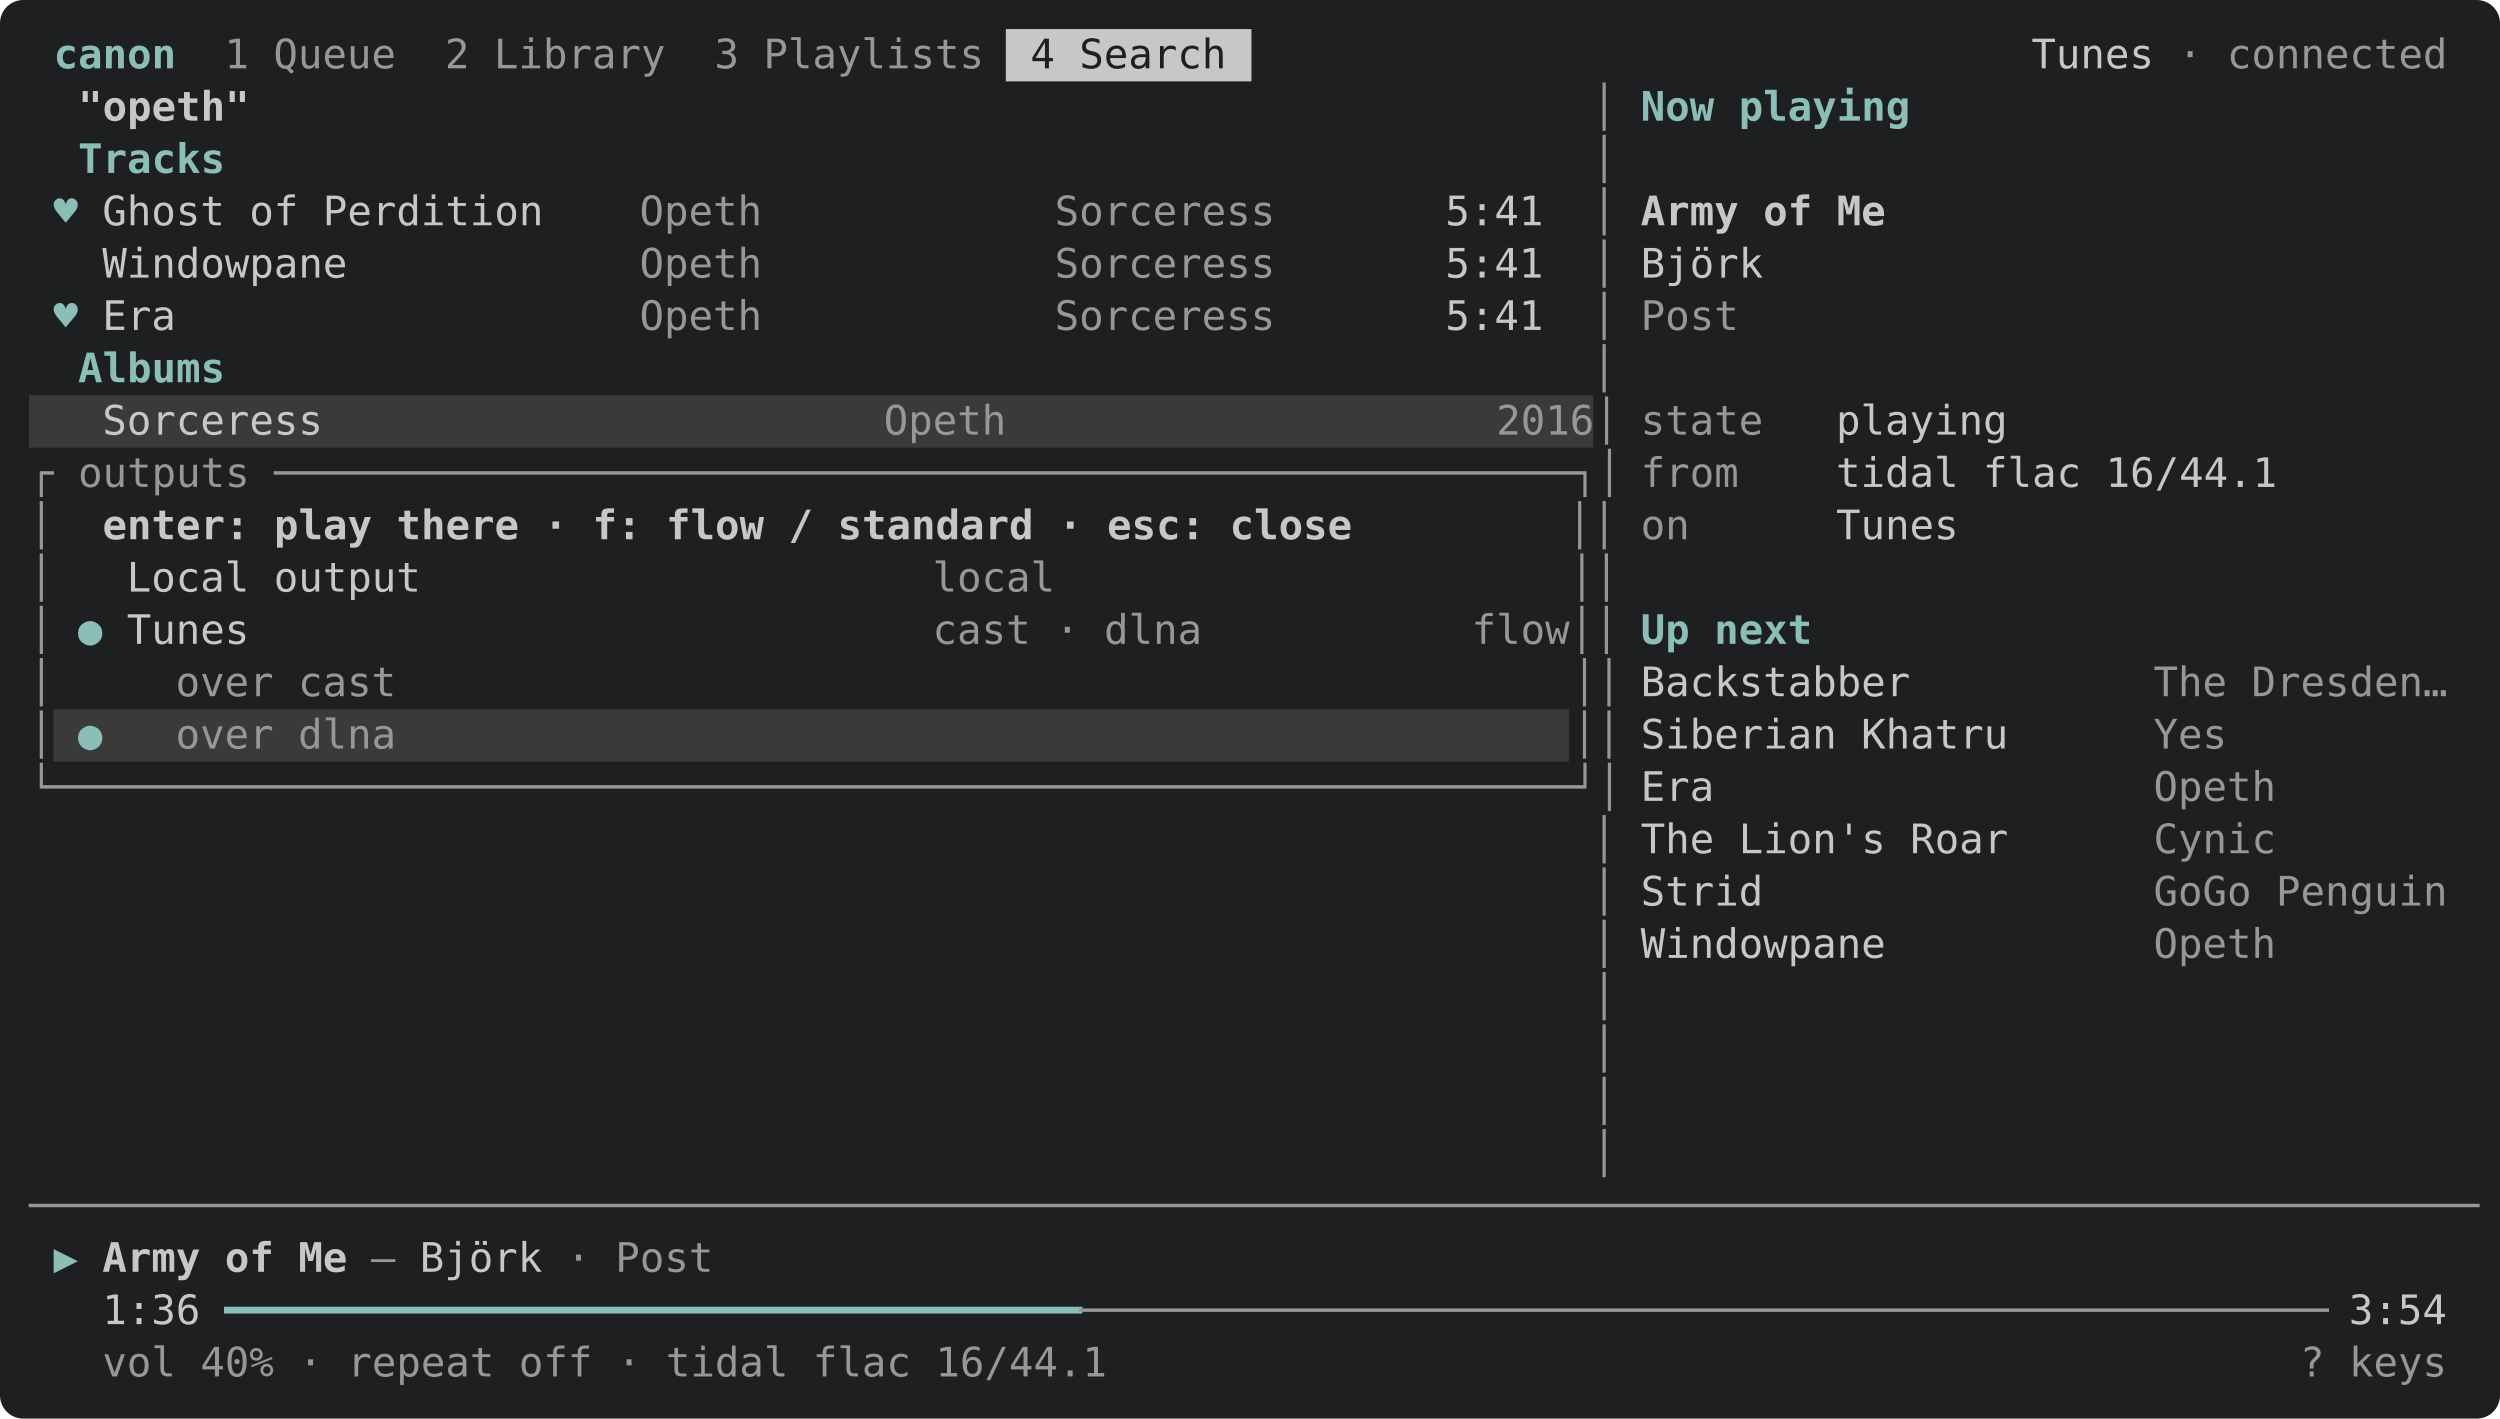
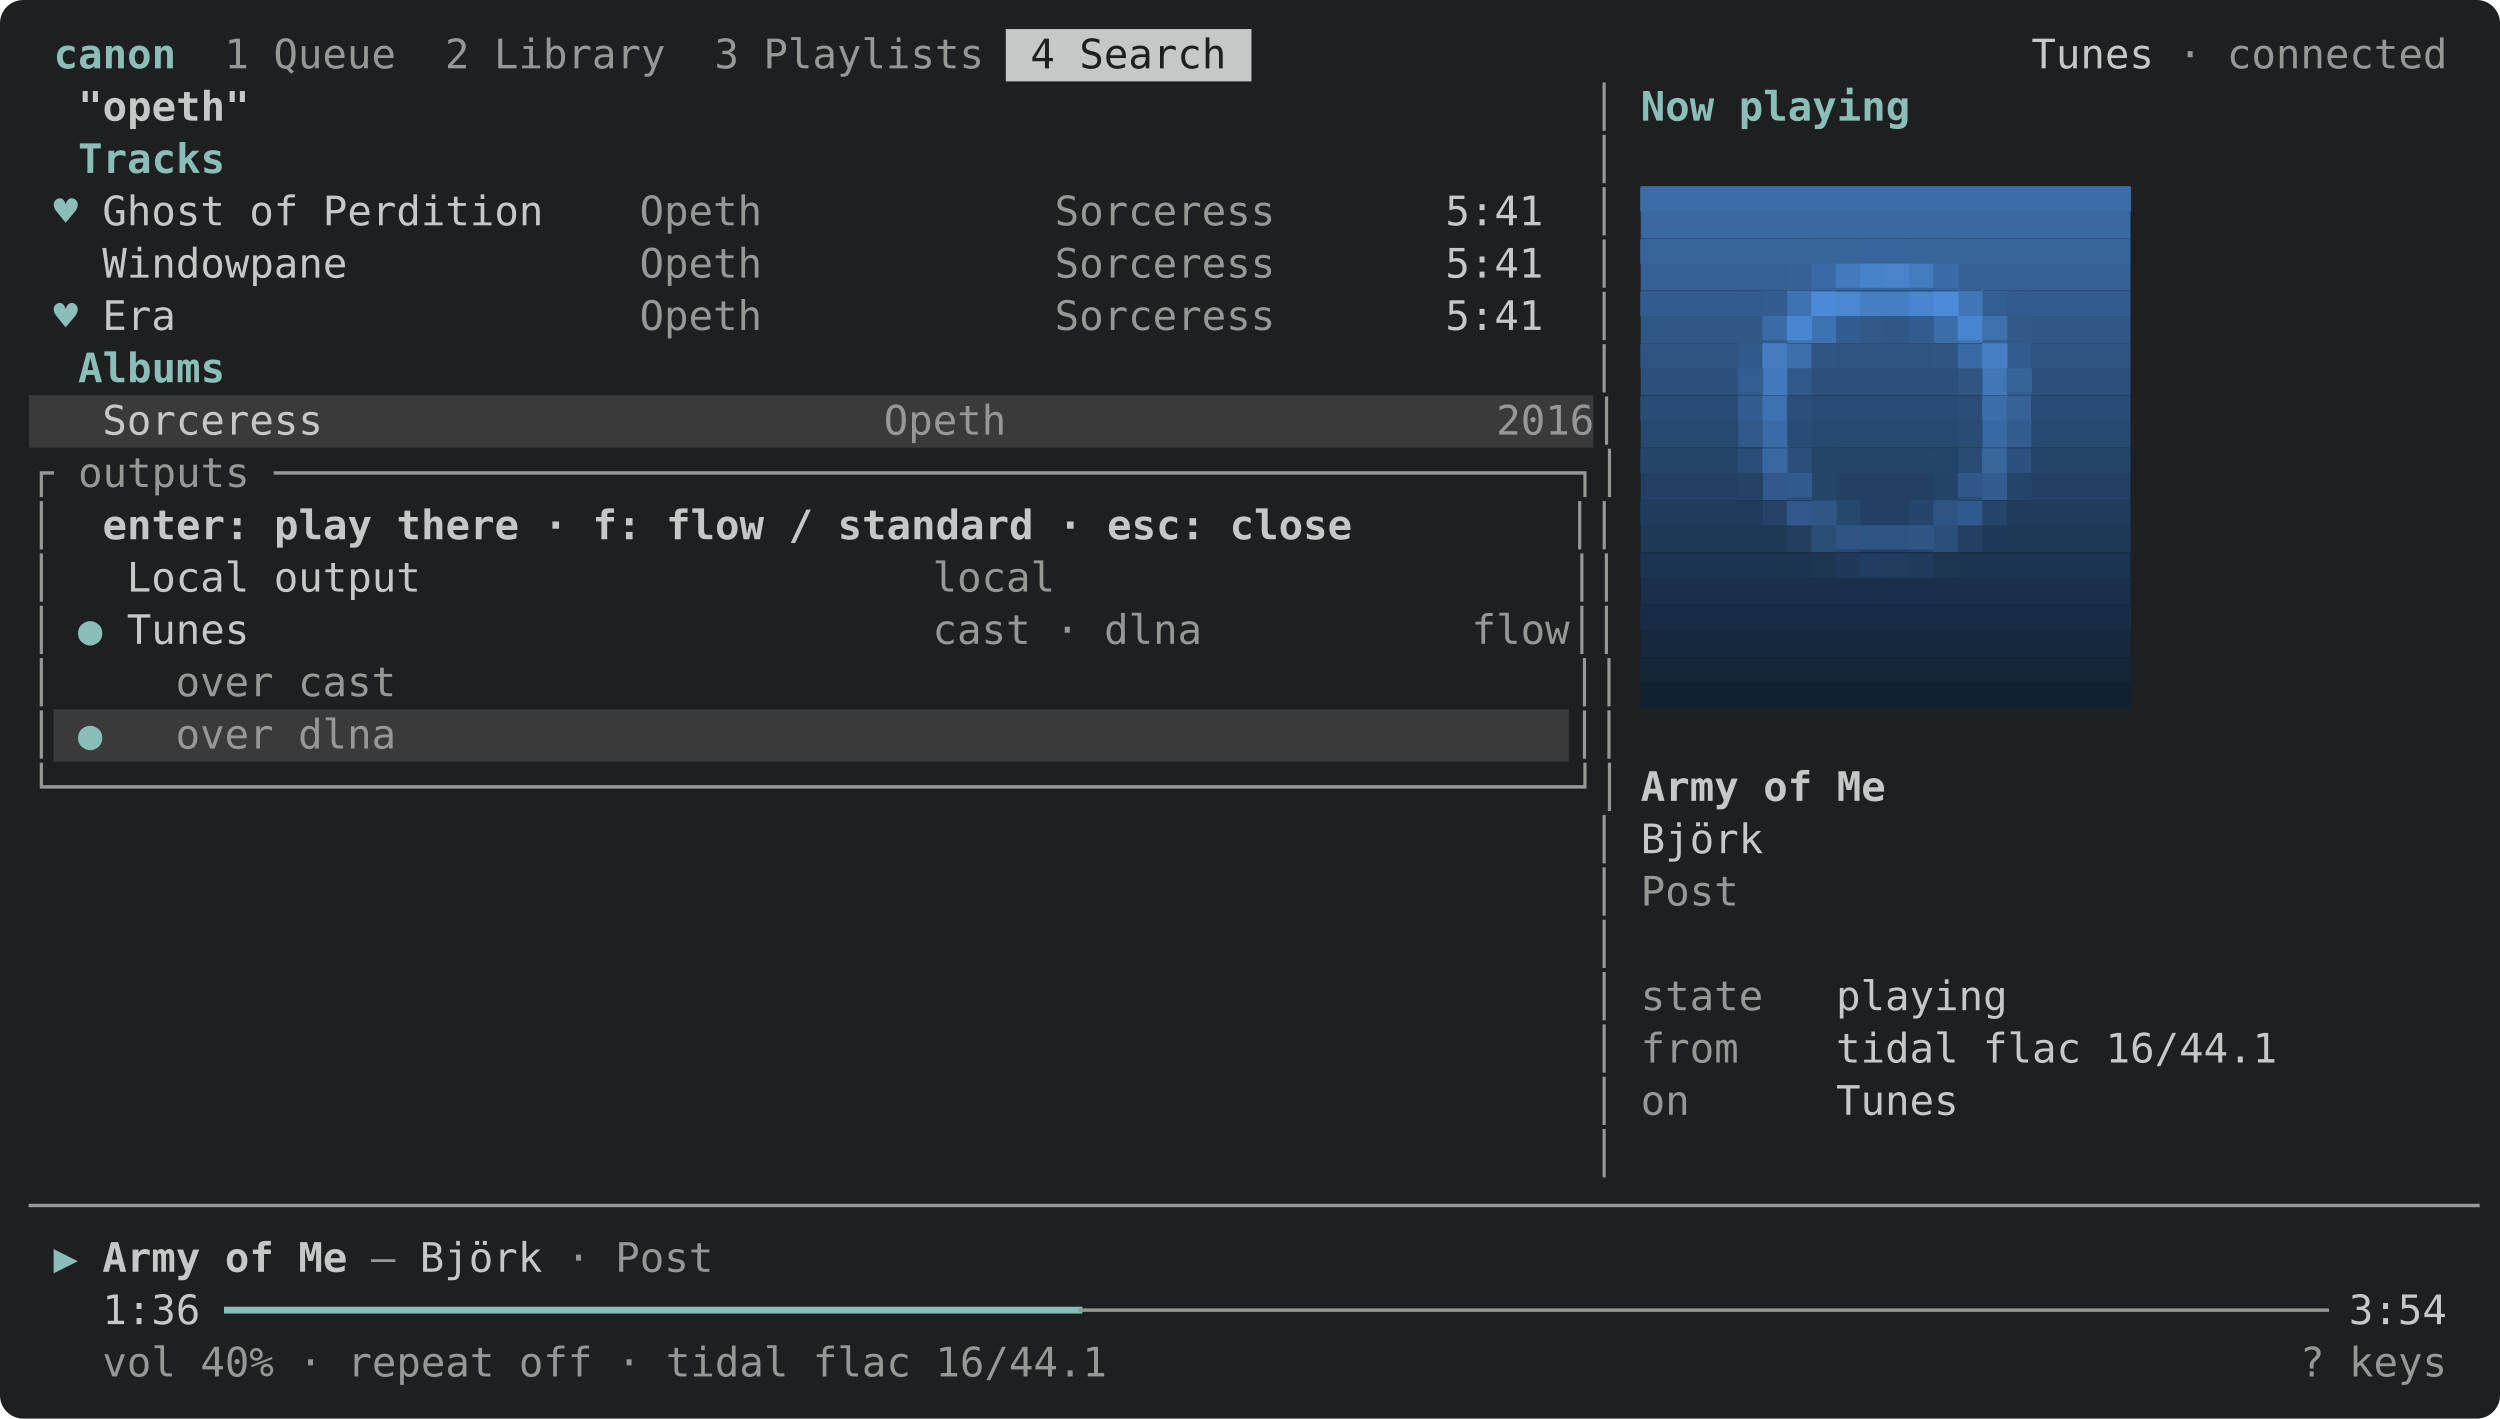
<svg xmlns="http://www.w3.org/2000/svg" width="860" height="488" viewBox="0 0 860 488" font-family="ui-monospace,'SF Mono','DejaVu Sans Mono',Menlo,Consolas,monospace" font-size="14">
  <style>
text{white-space:pre}
.b0{fill:#c5c8c6}
- .b1{fill:#3a3a3a}
+ .b1{fill:#3968a0}
+ .b2{fill:#356095}
+ .b3{fill:#356196}
+ .b4{fill:#37649b}
+ .b5{fill:#37649c}
+ .b6{fill:#356197}
+ .b7{fill:#2f5886}
+ .b8{fill:#2f5887}
+ .b9{fill:#335d91}
+ .b10{fill:#3e72b0}
+ .b11{fill:#3e71af}
+ .b12{fill:#335d90}
+ .b13{fill:#305987}
+ .b14{fill:#305887}
+ .b15{fill:#325c8d}
+ .b16{fill:#3b6da8}
+ .b17{fill:#4076b6}
+ .b18{fill:#335e93}
+ .b19{fill:#305988}
+ .b20{fill:#2d4f7c}
+ .b21{fill:#2f5988}
+ .b22{fill:#4179ba}
+ .b23{fill:#305888}
+ .b24{fill:#2f5583}
+ .b25{fill:#4177b7}
+ .b26{fill:#325c8e}
+ .b27{fill:#3a3a3a}
+ .b28{fill:#274871}
+ .b29{fill:#305889}
+ .b30{fill:#3a6ba5}
+ .b31{fill:#294c76}
+ .b32{fill:#284a73}
+ .b33{fill:#3868a1}
+ .b34{fill:#224064}
+ .b35{fill:#234266}
+ .b36{fill:#31598b}
+ .b37{fill:#2b4f79}
+ .b38{fill:#24446a}
+ .b39{fill:#234368}
+ .b40{fill:#284c74}
+ .b41{fill:#335d8f}
+ .b42{fill:#244468}
+ .b43{fill:#1e3956}
+ .b44{fill:#223f5f}
+ .b45{fill:#2b4e77}
+ .b46{fill:#26476e}
+ .b47{fill:#26456c}
+ .b48{fill:#2c4f7a}
+ .b49{fill:#224062}
+ .b50{fill:#1e3957}
+ .b51{fill:#1a2f4a}
+ .b52{fill:#16283e}
+ .b53{fill:#112131}
.s0{fill:#8abeb7;font-weight:bold}
.s1{fill:#969896}
.s2{fill:#1d1f21}
.s3{font-weight:bold}
.s4{fill:#8abeb7}
+ .s5{fill:#3b6ca5}
+ .s6{fill:#37649b}
+ .s7{fill:#396aa3}
+ .s8{fill:#427abc}
+ .s9{fill:#4783ca}
+ .s10{fill:#4883cb}
+ .s11{fill:#437bbf}
+ .s12{fill:#3a6ba6}
+ .s13{fill:#325b8f}
+ .s14{fill:#3a6ba4}
+ .s15{fill:#4986cf}
+ .s16{fill:#4b8ad6}
+ .s17{fill:#4a88d1}
+ .s18{fill:#457fc3}
+ .s19{fill:#4986d0}
+ .s20{fill:#4b8bd7}
+ .s21{fill:#4985ce}
+ .s22{fill:#3d70ac}
+ .s23{fill:#2f5481}
+ .s24{fill:#2e5481}
+ .s25{fill:#335e91}
+ .s26{fill:#447cbf}
+ .s27{fill:#3d6fab}
+ .s28{fill:#305583}
+ .s29{fill:#2f5582}
+ .s30{fill:#3a6aa3}
+ .s31{fill:#467fc3}
+ .s32{fill:#366399}
+ .s33{fill:#2a4b76}
+ .s34{fill:#335d90}
+ .s35{fill:#3d70ae}
+ .s36{fill:#2b4e7b}
+ .s37{fill:#2b4d78}
+ .s38{fill:#3b6da8}
+ .s39{fill:#366299}
+ .s40{fill:#24446a}
+ .s41{fill:#2a4d78}
+ .s42{fill:#3967a0}
+ .s43{fill:#315b8c}
+ .s44{fill:#2f5888}
+ .s45{fill:#38679e}
+ .s46{fill:#2c517e}
+ .s47{fill:#1f3c5c}
+ .s48{fill:#254267}
+ .s49{fill:#31588a}
+ .s50{fill:#2f5685}
+ .s51{fill:#2f5483}
+ .s52{fill:#2d5583}
+ .s53{fill:#2e5583}
+ .s54{fill:#2e5483}
+ .s55{fill:#315a8c}
+ .s56{fill:#26456b}
+ .s57{fill:#203c5c}
+ .s58{fill:#1b3550}
+ .s59{fill:#1c3652}
+ .s60{fill:#203959}
+ .s61{fill:#203c5e}
+ .s62{fill:#203d5e}
+ .s63{fill:#1f3a5b}
+ .s64{fill:#182c45}
+ .s65{fill:#132436}
</style>
  <rect x="0" y="0" width="860" height="488" rx="8" fill="#1d1f21" />
  <rect class="b0" x="346.0" y="10.0" width="84.5" height="18.0" />
-   <rect class="b1" x="10.0" y="136.0" width="538.1" height="18.0" />
-   <rect class="b1" x="18.4" y="244.0" width="521.3" height="18.0" />
+   <rect class="b1" x="564.4" y="64.0" width="168.5" height="18.0" />
+   <rect class="b2" x="564.4" y="82.0" width="50.9" height="18.0" />
+   <rect class="b3" x="614.8" y="82.0" width="8.9" height="18.0" />
+   <rect class="b4" x="623.2" y="82.0" width="17.3" height="18.0" />
+   <rect class="b5" x="640.0" y="82.0" width="17.3" height="18.0" />
+   <rect class="b4" x="656.8" y="82.0" width="17.3" height="18.0" />
+   <rect class="b6" x="673.6" y="82.0" width="8.9" height="18.0" />
+   <rect class="b2" x="682.0" y="82.0" width="50.9" height="18.0" />
+   <rect class="b7" x="564.4" y="100.0" width="34.1" height="18.0" />
+   <rect class="b8" x="598.0" y="100.0" width="8.9" height="18.0" />
+   <rect class="b9" x="606.4" y="100.0" width="8.9" height="18.0" />
+   <rect class="b10" x="614.8" y="100.0" width="8.9" height="18.0" />
+   <rect class="b11" x="623.2" y="100.0" width="8.9" height="18.0" />
+   <rect class="b12" x="631.6" y="100.0" width="8.9" height="18.0" />
+   <rect class="b13" x="640.0" y="100.0" width="8.9" height="18.0" />
+   <rect class="b14" x="648.4" y="100.0" width="8.9" height="18.0" />
+   <rect class="b15" x="656.8" y="100.0" width="8.9" height="18.0" />
+   <rect class="b16" x="665.2" y="100.0" width="8.9" height="18.0" />
+   <rect class="b17" x="673.6" y="100.0" width="8.9" height="18.0" />
+   <rect class="b18" x="682.0" y="100.0" width="8.9" height="18.0" />
+   <rect class="b19" x="690.4" y="100.0" width="8.9" height="18.0" />
+   <rect class="b7" x="698.8" y="100.0" width="34.1" height="18.0" />
+   <rect class="b20" x="564.4" y="118.0" width="34.1" height="18.0" />
+   <rect class="b21" x="598.0" y="118.0" width="8.9" height="18.0" />
+   <rect class="b22" x="606.4" y="118.0" width="8.9" height="18.0" />
+   <rect class="b23" x="614.8" y="118.0" width="8.9" height="18.0" />
+   <rect class="b20" x="623.2" y="118.0" width="50.9" height="18.0" />
+   <rect class="b24" x="673.6" y="118.0" width="8.9" height="18.0" />
+   <rect class="b25" x="682.0" y="118.0" width="8.9" height="18.0" />
+   <rect class="b26" x="690.4" y="118.0" width="8.9" height="18.0" />
+   <rect class="b20" x="698.8" y="118.0" width="34.1" height="18.0" />
+   <rect class="b27" x="10.0" y="136.0" width="538.1" height="18.0" />
+   <rect class="b28" x="564.4" y="136.0" width="34.1" height="18.0" />
+   <rect class="b29" x="598.0" y="136.0" width="8.9" height="18.0" />
+   <rect class="b30" x="606.4" y="136.0" width="8.9" height="18.0" />
+   <rect class="b31" x="614.8" y="136.0" width="8.9" height="18.0" />
+   <rect class="b28" x="623.2" y="136.0" width="50.9" height="18.0" />
+   <rect class="b32" x="673.6" y="136.0" width="8.9" height="18.0" />
+   <rect class="b33" x="682.0" y="136.0" width="8.9" height="18.0" />
+   <rect class="b12" x="690.4" y="136.0" width="8.9" height="18.0" />
+   <rect class="b28" x="698.8" y="136.0" width="34.1" height="18.0" />
+   <rect class="b34" x="564.4" y="154.0" width="34.1" height="18.0" />
+   <rect class="b35" x="598.0" y="154.0" width="8.9" height="18.0" />
+   <rect class="b36" x="606.4" y="154.0" width="8.9" height="18.0" />
+   <rect class="b37" x="614.8" y="154.0" width="8.9" height="18.0" />
+   <rect class="b38" x="623.2" y="154.0" width="8.9" height="18.0" />
+   <rect class="b34" x="631.6" y="154.0" width="34.1" height="18.0" />
+   <rect class="b39" x="665.2" y="154.0" width="8.9" height="18.0" />
+   <rect class="b40" x="673.6" y="154.0" width="8.9" height="18.0" />
+   <rect class="b41" x="682.0" y="154.0" width="8.9" height="18.0" />
+   <rect class="b42" x="690.4" y="154.0" width="8.9" height="18.0" />
+   <rect class="b34" x="698.8" y="154.0" width="34.1" height="18.0" />
+   <rect class="b43" x="564.4" y="172.0" width="50.9" height="18.0" />
+   <rect class="b44" x="614.8" y="172.0" width="8.9" height="18.0" />
+   <rect class="b45" x="623.2" y="172.0" width="8.9" height="18.0" />
+   <rect class="b46" x="631.6" y="172.0" width="8.9" height="18.0" />
+   <rect class="b34" x="640.0" y="172.0" width="17.3" height="18.0" />
+   <rect class="b47" x="656.8" y="172.0" width="8.9" height="18.0" />
+   <rect class="b48" x="665.2" y="172.0" width="8.9" height="18.0" />
+   <rect class="b49" x="673.6" y="172.0" width="8.9" height="18.0" />
+   <rect class="b50" x="682.0" y="172.0" width="8.9" height="18.0" />
+   <rect class="b43" x="690.4" y="172.0" width="42.5" height="18.0" />
+   <rect class="b51" x="564.4" y="190.0" width="168.5" height="18.0" />
+   <rect class="b52" x="564.4" y="208.0" width="168.5" height="18.0" />
+   <rect class="b53" x="564.4" y="226.0" width="168.5" height="18.0" />
+   <rect class="b27" x="18.4" y="244.0" width="521.3" height="18.0" />
  <g fill="#c5c8c6">
    <text xml:space="preserve" y="23.5">
      <tspan x="10.0" class="s0"> canon</tspan>
      <tspan x="77.2" class="s1">1 Queue  2 Library  3 Playlists</tspan>
      <tspan x="346.0" class="s2"> 4 Search</tspan>
      <tspan x="698.8">Tunes</tspan>
      <tspan x="749.2" class="s1">· connected</tspan>
    </text>
    <text xml:space="preserve" y="41.5">
      <tspan x="10.0" class="s3">  "opeth"</tspan>
      <tspan x="547.6" class="s1">│</tspan>
      <tspan x="564.4" class="s0">Now playing</tspan>
    </text>
    <text xml:space="preserve" y="59.5">
      <tspan x="10.0" class="s0">  Tracks</tspan>
      <tspan x="547.6" class="s1">│</tspan>
    </text>
    <text xml:space="preserve" y="77.5">
      <tspan x="18.4" class="s4">♥</tspan>
      <tspan x="35.2">Ghost of Perdition</tspan>
      <tspan x="220.0" class="s1">Opeth</tspan>
      <tspan x="362.8" class="s1">Sorceress</tspan>
      <tspan x="497.2">5:41</tspan>
      <tspan x="547.6" class="s1">│</tspan>
-       <tspan x="564.4" class="s3">Army of Me</tspan>
+       <tspan x="564.4" class="s5">▀▀▀▀▀▀▀▀▀▀▀▀▀▀▀▀▀▀▀▀</tspan>
    </text>
    <text xml:space="preserve" y="95.5">
      <tspan x="35.2">Windowpane</tspan>
      <tspan x="220.0" class="s1">Opeth</tspan>
      <tspan x="362.8" class="s1">Sorceress</tspan>
      <tspan x="497.2">5:41</tspan>
      <tspan x="547.6" class="s1">│</tspan>
-       <tspan x="564.4">Björk</tspan>
+       <tspan x="564.4" class="s6">▀▀▀▀▀▀▀</tspan>
+       <tspan x="623.2" class="s7">▄</tspan>
+       <tspan x="631.6" class="s8">▄</tspan>
+       <tspan x="640.0" class="s9">▄</tspan>
+       <tspan x="648.4" class="s10">▄</tspan>
+       <tspan x="656.8" class="s11">▄</tspan>
+       <tspan x="665.2" class="s12">▄</tspan>
+       <tspan x="673.6" class="s6">▀▀▀▀▀▀▀</tspan>
    </text>
    <text xml:space="preserve" y="113.5">
      <tspan x="18.4" class="s4">♥</tspan>
      <tspan x="35.2">Era</tspan>
      <tspan x="220.0" class="s1">Opeth</tspan>
      <tspan x="362.8" class="s1">Sorceress</tspan>
      <tspan x="497.2">5:41</tspan>
      <tspan x="547.6" class="s1">│</tspan>
-       <tspan x="564.4" class="s1">Post</tspan>
+       <tspan x="564.4" class="s13">▀▀▀▀▀</tspan>
+       <tspan x="606.4" class="s14">▄</tspan>
+       <tspan x="614.8" class="s15">▄</tspan>
+       <tspan x="623.2" class="s16">▀</tspan>
+       <tspan x="631.6" class="s17">▀</tspan>
+       <tspan x="640.0" class="s18">▀▀</tspan>
+       <tspan x="656.8" class="s19">▀</tspan>
+       <tspan x="665.2" class="s20">▀</tspan>
+       <tspan x="673.6" class="s21">▄</tspan>
+       <tspan x="682.0" class="s22">▄</tspan>
+       <tspan x="690.4" class="s13">▀▀▀▀▀</tspan>
    </text>
    <text xml:space="preserve" y="131.5">
      <tspan x="10.0" class="s0">  Albums</tspan>
      <tspan x="547.6" class="s1">│</tspan>
+       <tspan x="564.4" class="s23">▀▀▀</tspan>
+       <tspan x="589.6" class="s24">▀</tspan>
+       <tspan x="598.0" class="s25">▄</tspan>
+       <tspan x="606.4" class="s26">▀</tspan>
+       <tspan x="614.8" class="s27">▀</tspan>
+       <tspan x="623.2" class="s28">▀</tspan>
+       <tspan x="631.6" class="s23">▀▀▀▀</tspan>
+       <tspan x="665.2" class="s29">▀</tspan>
+       <tspan x="673.6" class="s30">▀</tspan>
+       <tspan x="682.0" class="s31">▀</tspan>
+       <tspan x="690.4" class="s32">▄</tspan>
+       <tspan x="698.8" class="s23">▀▀▀▀</tspan>
    </text>
    <text xml:space="preserve" y="149.5">
      <tspan x="35.2">Sorceress</tspan>
      <tspan x="304.0" class="s1">Opeth                    2016│</tspan>
-       <tspan x="564.4" class="s1">state</tspan>
-       <tspan x="631.6">playing</tspan>
+       <tspan x="564.4" class="s33">▀▀▀▀</tspan>
+       <tspan x="598.0" class="s34">▀</tspan>
+       <tspan x="606.4" class="s35">▀</tspan>
+       <tspan x="614.8" class="s36">▀</tspan>
+       <tspan x="623.2" class="s33">▀▀▀▀▀▀</tspan>
+       <tspan x="673.6" class="s37">▀</tspan>
+       <tspan x="682.0" class="s38">▀</tspan>
+       <tspan x="690.4" class="s39">▀</tspan>
+       <tspan x="698.8" class="s33">▀▀▀▀</tspan>
    </text>
    <text xml:space="preserve" y="167.5">
      <tspan x="10.0" class="s1">┌ outputs ─────────────────────────────────────────────────────┐│</tspan>
-       <tspan x="564.4" class="s1">from</tspan>
-       <tspan x="631.6">tidal flac 16/44.1</tspan>
+       <tspan x="564.4" class="s40">▀▀▀▀</tspan>
+       <tspan x="598.0" class="s41">▀</tspan>
+       <tspan x="606.4" class="s42">▀</tspan>
+       <tspan x="614.8" class="s43">▄</tspan>
+       <tspan x="631.6" class="s40">▀▀▀▀▀</tspan>
+       <tspan x="673.6" class="s44">▄</tspan>
+       <tspan x="682.0" class="s45">▀</tspan>
+       <tspan x="690.4" class="s46">▀</tspan>
+       <tspan x="698.8" class="s40">▀▀▀▀</tspan>
    </text>
    <text xml:space="preserve" y="185.5">
      <tspan x="10.0" class="s1">│</tspan>
      <tspan x="18.4" class="s3">  enter: play there · f: flow / standard · esc: close</tspan>
      <tspan x="539.2" class="s1">││</tspan>
-       <tspan x="564.4" class="s1">on</tspan>
-       <tspan x="631.6">Tunes</tspan>
+       <tspan x="564.4" class="s47">▀▀▀▀▀</tspan>
+       <tspan x="606.4" class="s48">▀</tspan>
+       <tspan x="614.8" class="s49">▀</tspan>
+       <tspan x="623.2" class="s50">▀</tspan>
+       <tspan x="631.6" class="s51">▄</tspan>
+       <tspan x="640.0" class="s52">▄▄</tspan>
+       <tspan x="656.8" class="s53">▄</tspan>
+       <tspan x="665.2" class="s54">▀</tspan>
+       <tspan x="673.6" class="s55">▀</tspan>
+       <tspan x="682.0" class="s56">▀</tspan>
+       <tspan x="690.4" class="s57">▀</tspan>
+       <tspan x="698.8" class="s47">▀▀▀▀</tspan>
    </text>
    <text xml:space="preserve" y="203.5">
      <tspan x="10.0" class="s1">│</tspan>
      <tspan x="43.6">Local output</tspan>
      <tspan x="320.8" class="s1">local                     ││</tspan>
+       <tspan x="564.4" class="s58">▀▀▀▀▀▀▀</tspan>
+       <tspan x="623.2" class="s59">▀</tspan>
+       <tspan x="631.6" class="s60">▀</tspan>
+       <tspan x="640.0" class="s61">▀</tspan>
+       <tspan x="648.4" class="s62">▀</tspan>
+       <tspan x="656.8" class="s63">▀</tspan>
+       <tspan x="665.2" class="s59">▀</tspan>
+       <tspan x="673.6" class="s58">▀▀▀▀▀▀▀</tspan>
    </text>
    <text xml:space="preserve" y="221.5">
      <tspan x="10.0" class="s1">│</tspan>
      <tspan x="26.8" class="s4">●</tspan>
      <tspan x="43.6">Tunes</tspan>
      <tspan x="320.8" class="s1">cast · dlna           flow││</tspan>
-       <tspan x="564.4" class="s0">Up next</tspan>
+       <tspan x="564.4" class="s64">▀▀▀▀▀▀▀▀▀▀▀▀▀▀▀▀▀▀▀▀</tspan>
    </text>
    <text xml:space="preserve" y="239.5">
      <tspan x="10.0" class="s1">│</tspan>
      <tspan x="60.4" class="s1">over cast                                                ││</tspan>
-       <tspan x="564.4">Backstabber</tspan>
-       <tspan x="740.8" class="s1">The Dresden…</tspan>
+       <tspan x="564.4" class="s65">▀▀▀▀▀▀▀▀▀▀▀▀▀▀▀▀▀▀▀▀</tspan>
    </text>
    <text xml:space="preserve" y="257.5">
      <tspan x="10.0" class="s1">│</tspan>
      <tspan x="26.8" class="s4">●</tspan>
      <tspan x="60.4" class="s1">over dlna                                                ││</tspan>
-       <tspan x="564.4">Siberian Khatru</tspan>
-       <tspan x="740.8" class="s1">Yes</tspan>
    </text>
    <text xml:space="preserve" y="275.5">
      <tspan x="10.0" class="s1">└──────────────────────────────────────────────────────────────┘│</tspan>
-       <tspan x="564.4">Era</tspan>
-       <tspan x="740.8" class="s1">Opeth</tspan>
+       <tspan x="564.4" class="s3">Army of Me</tspan>
    </text>
    <text xml:space="preserve" y="293.5">
      <tspan x="547.6" class="s1">│</tspan>
-       <tspan x="564.4">The Lion's Roar</tspan>
-       <tspan x="740.8" class="s1">Cynic</tspan>
+       <tspan x="564.4">Björk</tspan>
    </text>
    <text xml:space="preserve" y="311.5">
      <tspan x="547.6" class="s1">│</tspan>
-       <tspan x="564.4">Strid</tspan>
-       <tspan x="740.8" class="s1">GoGo Penguin</tspan>
+       <tspan x="564.4" class="s1">Post</tspan>
    </text>
    <text xml:space="preserve" y="329.5">
      <tspan x="547.6" class="s1">│</tspan>
-       <tspan x="564.4">Windowpane</tspan>
-       <tspan x="740.8" class="s1">Opeth</tspan>
    </text>
    <text xml:space="preserve" y="347.5">
      <tspan x="547.6" class="s1">│</tspan>
+       <tspan x="564.4" class="s1">state</tspan>
+       <tspan x="631.6">playing</tspan>
    </text>
    <text xml:space="preserve" y="365.5">
      <tspan x="547.6" class="s1">│</tspan>
+       <tspan x="564.4" class="s1">from</tspan>
+       <tspan x="631.6">tidal flac 16/44.1</tspan>
    </text>
    <text xml:space="preserve" y="383.5">
      <tspan x="547.6" class="s1">│</tspan>
+       <tspan x="564.4" class="s1">on</tspan>
+       <tspan x="631.6">Tunes</tspan>
    </text>
    <text xml:space="preserve" y="401.5">
      <tspan x="547.6" class="s1">│</tspan>
    </text>
    <text xml:space="preserve" y="419.5">
      <tspan x="10.0" class="s1">────────────────────────────────────────────────────────────────────────────────────────────────────</tspan>
    </text>
    <text xml:space="preserve" y="437.5">
      <tspan x="18.4" class="s4">▶</tspan>
      <tspan x="35.2" class="s3">Army of Me</tspan>
      <tspan x="127.6" class="s1">—</tspan>
      <tspan x="144.4">Björk</tspan>
      <tspan x="194.8" class="s1">· Post</tspan>
    </text>
    <text xml:space="preserve" y="455.5">
      <tspan x="35.2">1:36</tspan>
      <tspan x="77.2" class="s4">━━━━━━━━━━━━━━━━━━━━━━━━━━━━━━━━━━━</tspan>
      <tspan x="371.2" class="s1">───────────────────────────────────────────────────</tspan>
      <tspan x="808.0">3:54</tspan>
    </text>
    <text xml:space="preserve" y="473.5">
      <tspan x="35.2" class="s1">vol 40% · repeat off · tidal flac 16/44.1</tspan>
      <tspan x="791.2" class="s1">? keys</tspan>
    </text>
  </g>
</svg>
